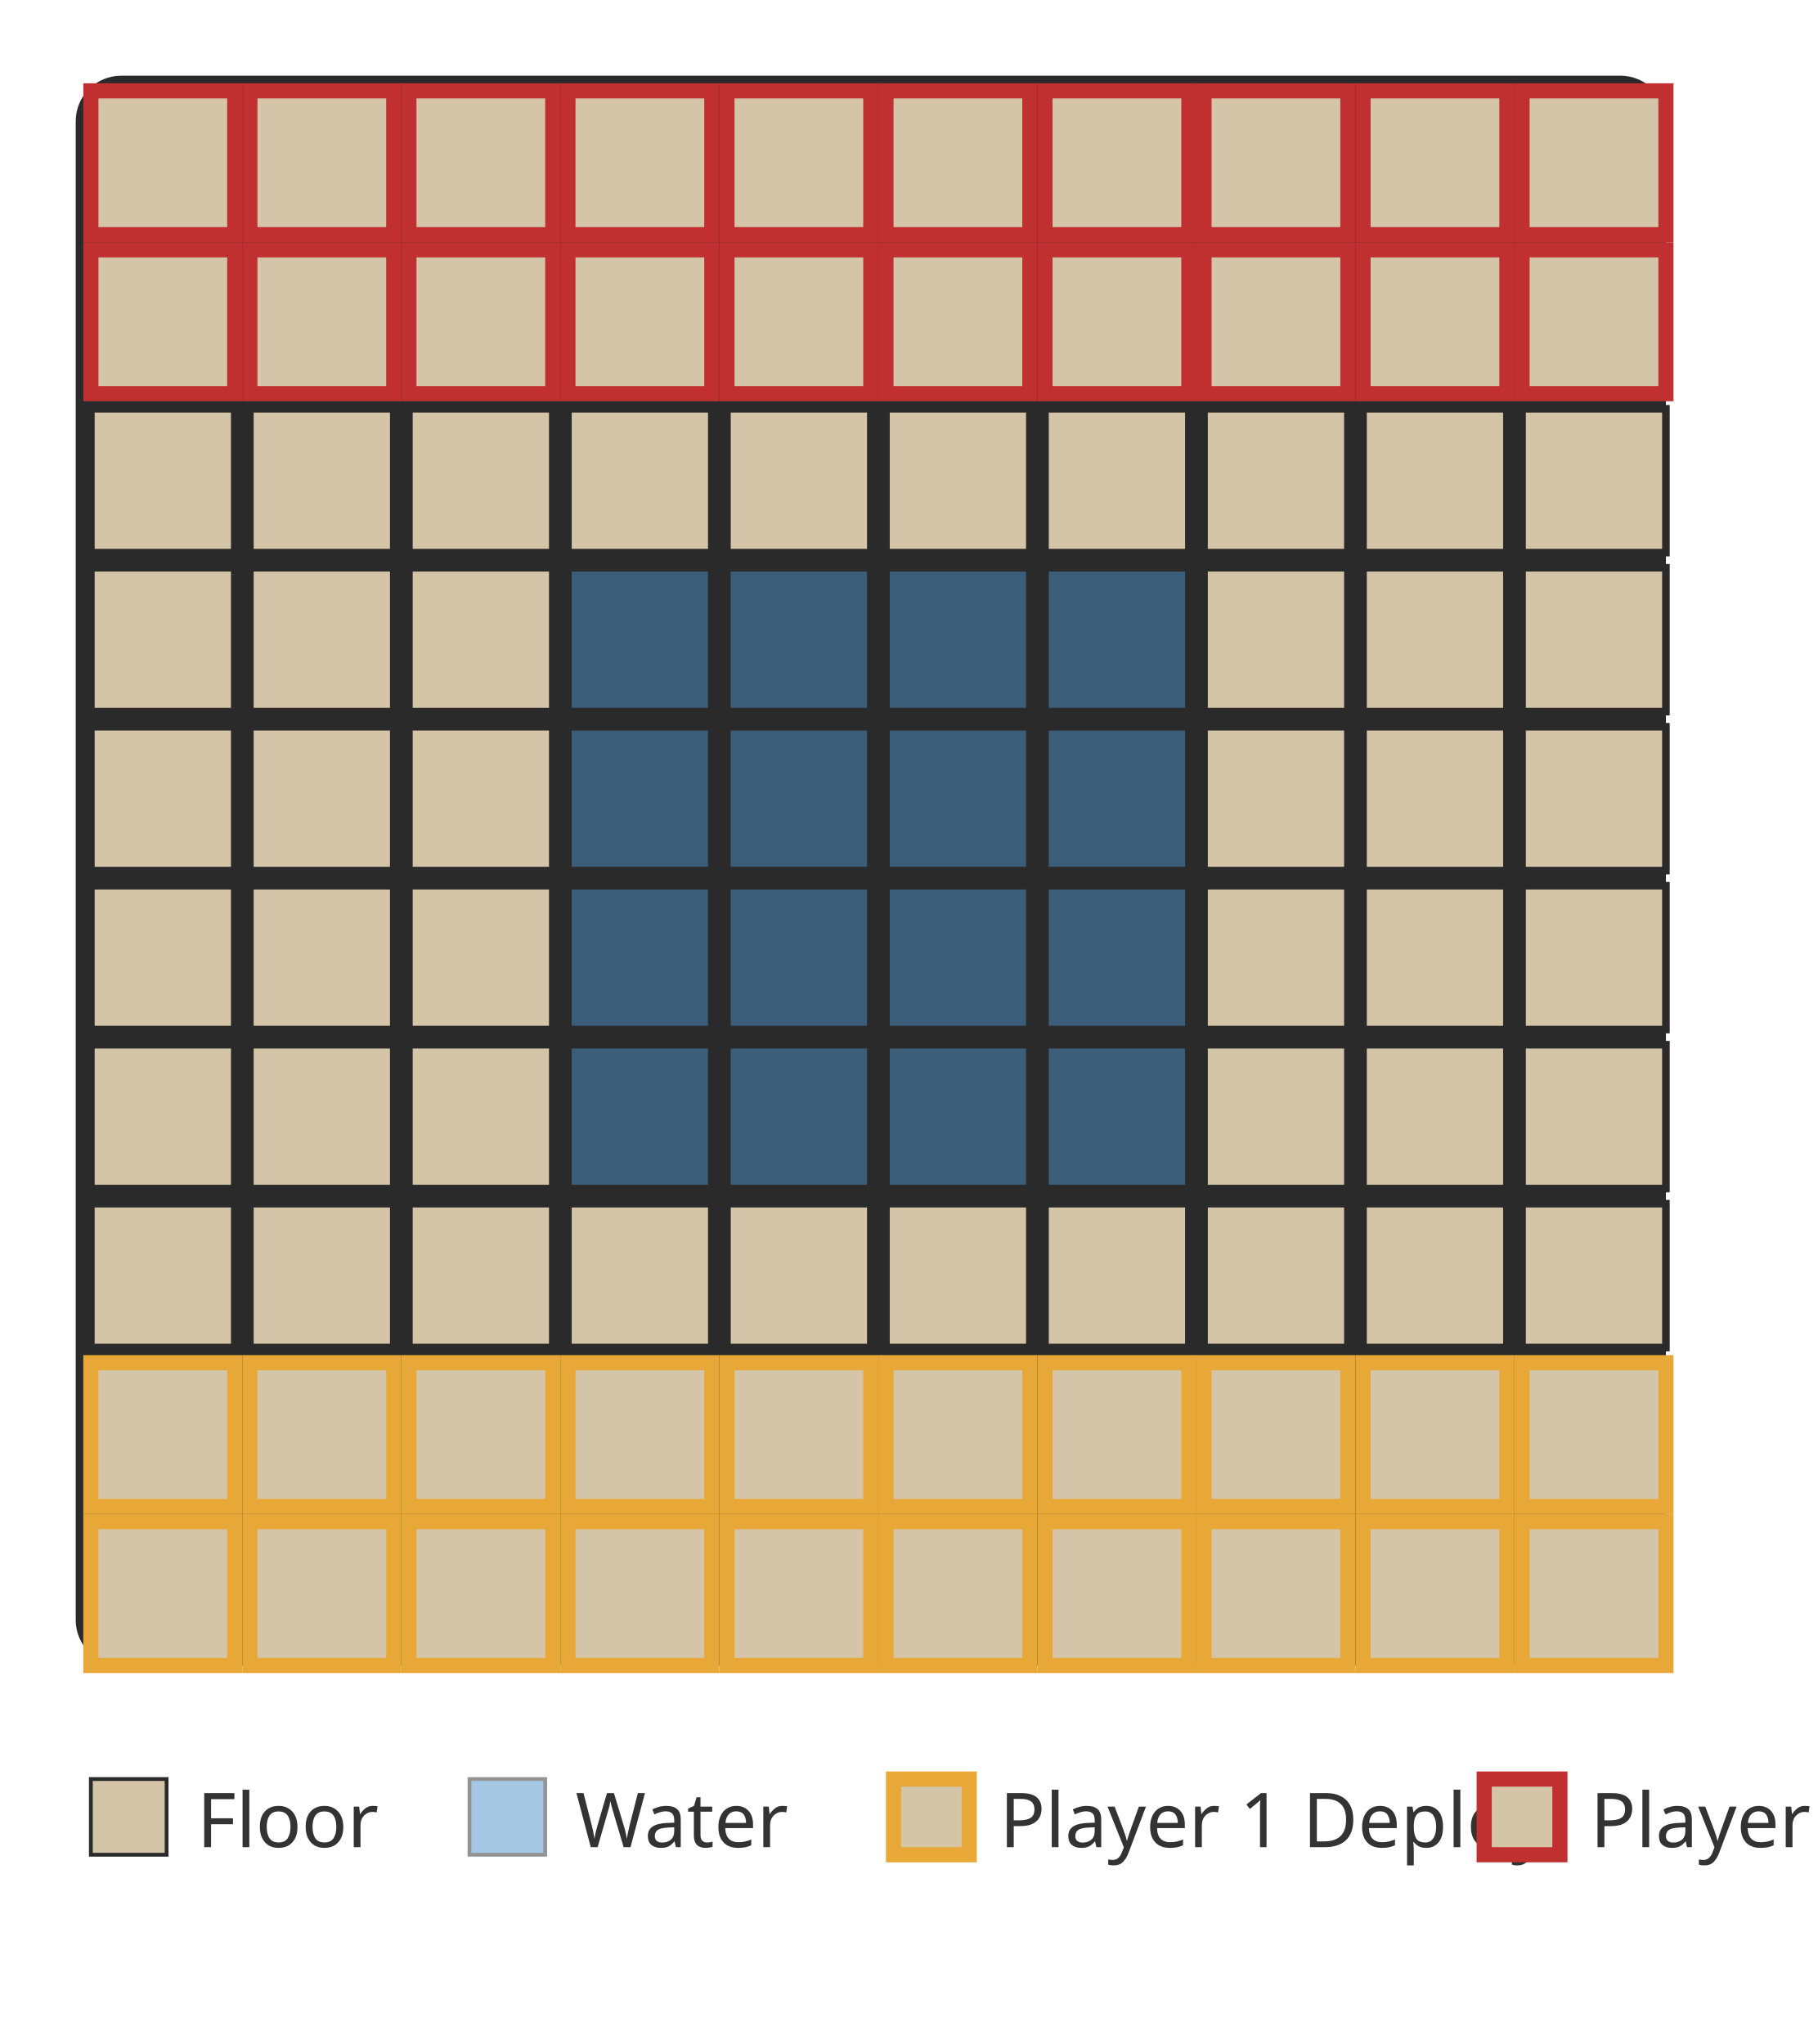
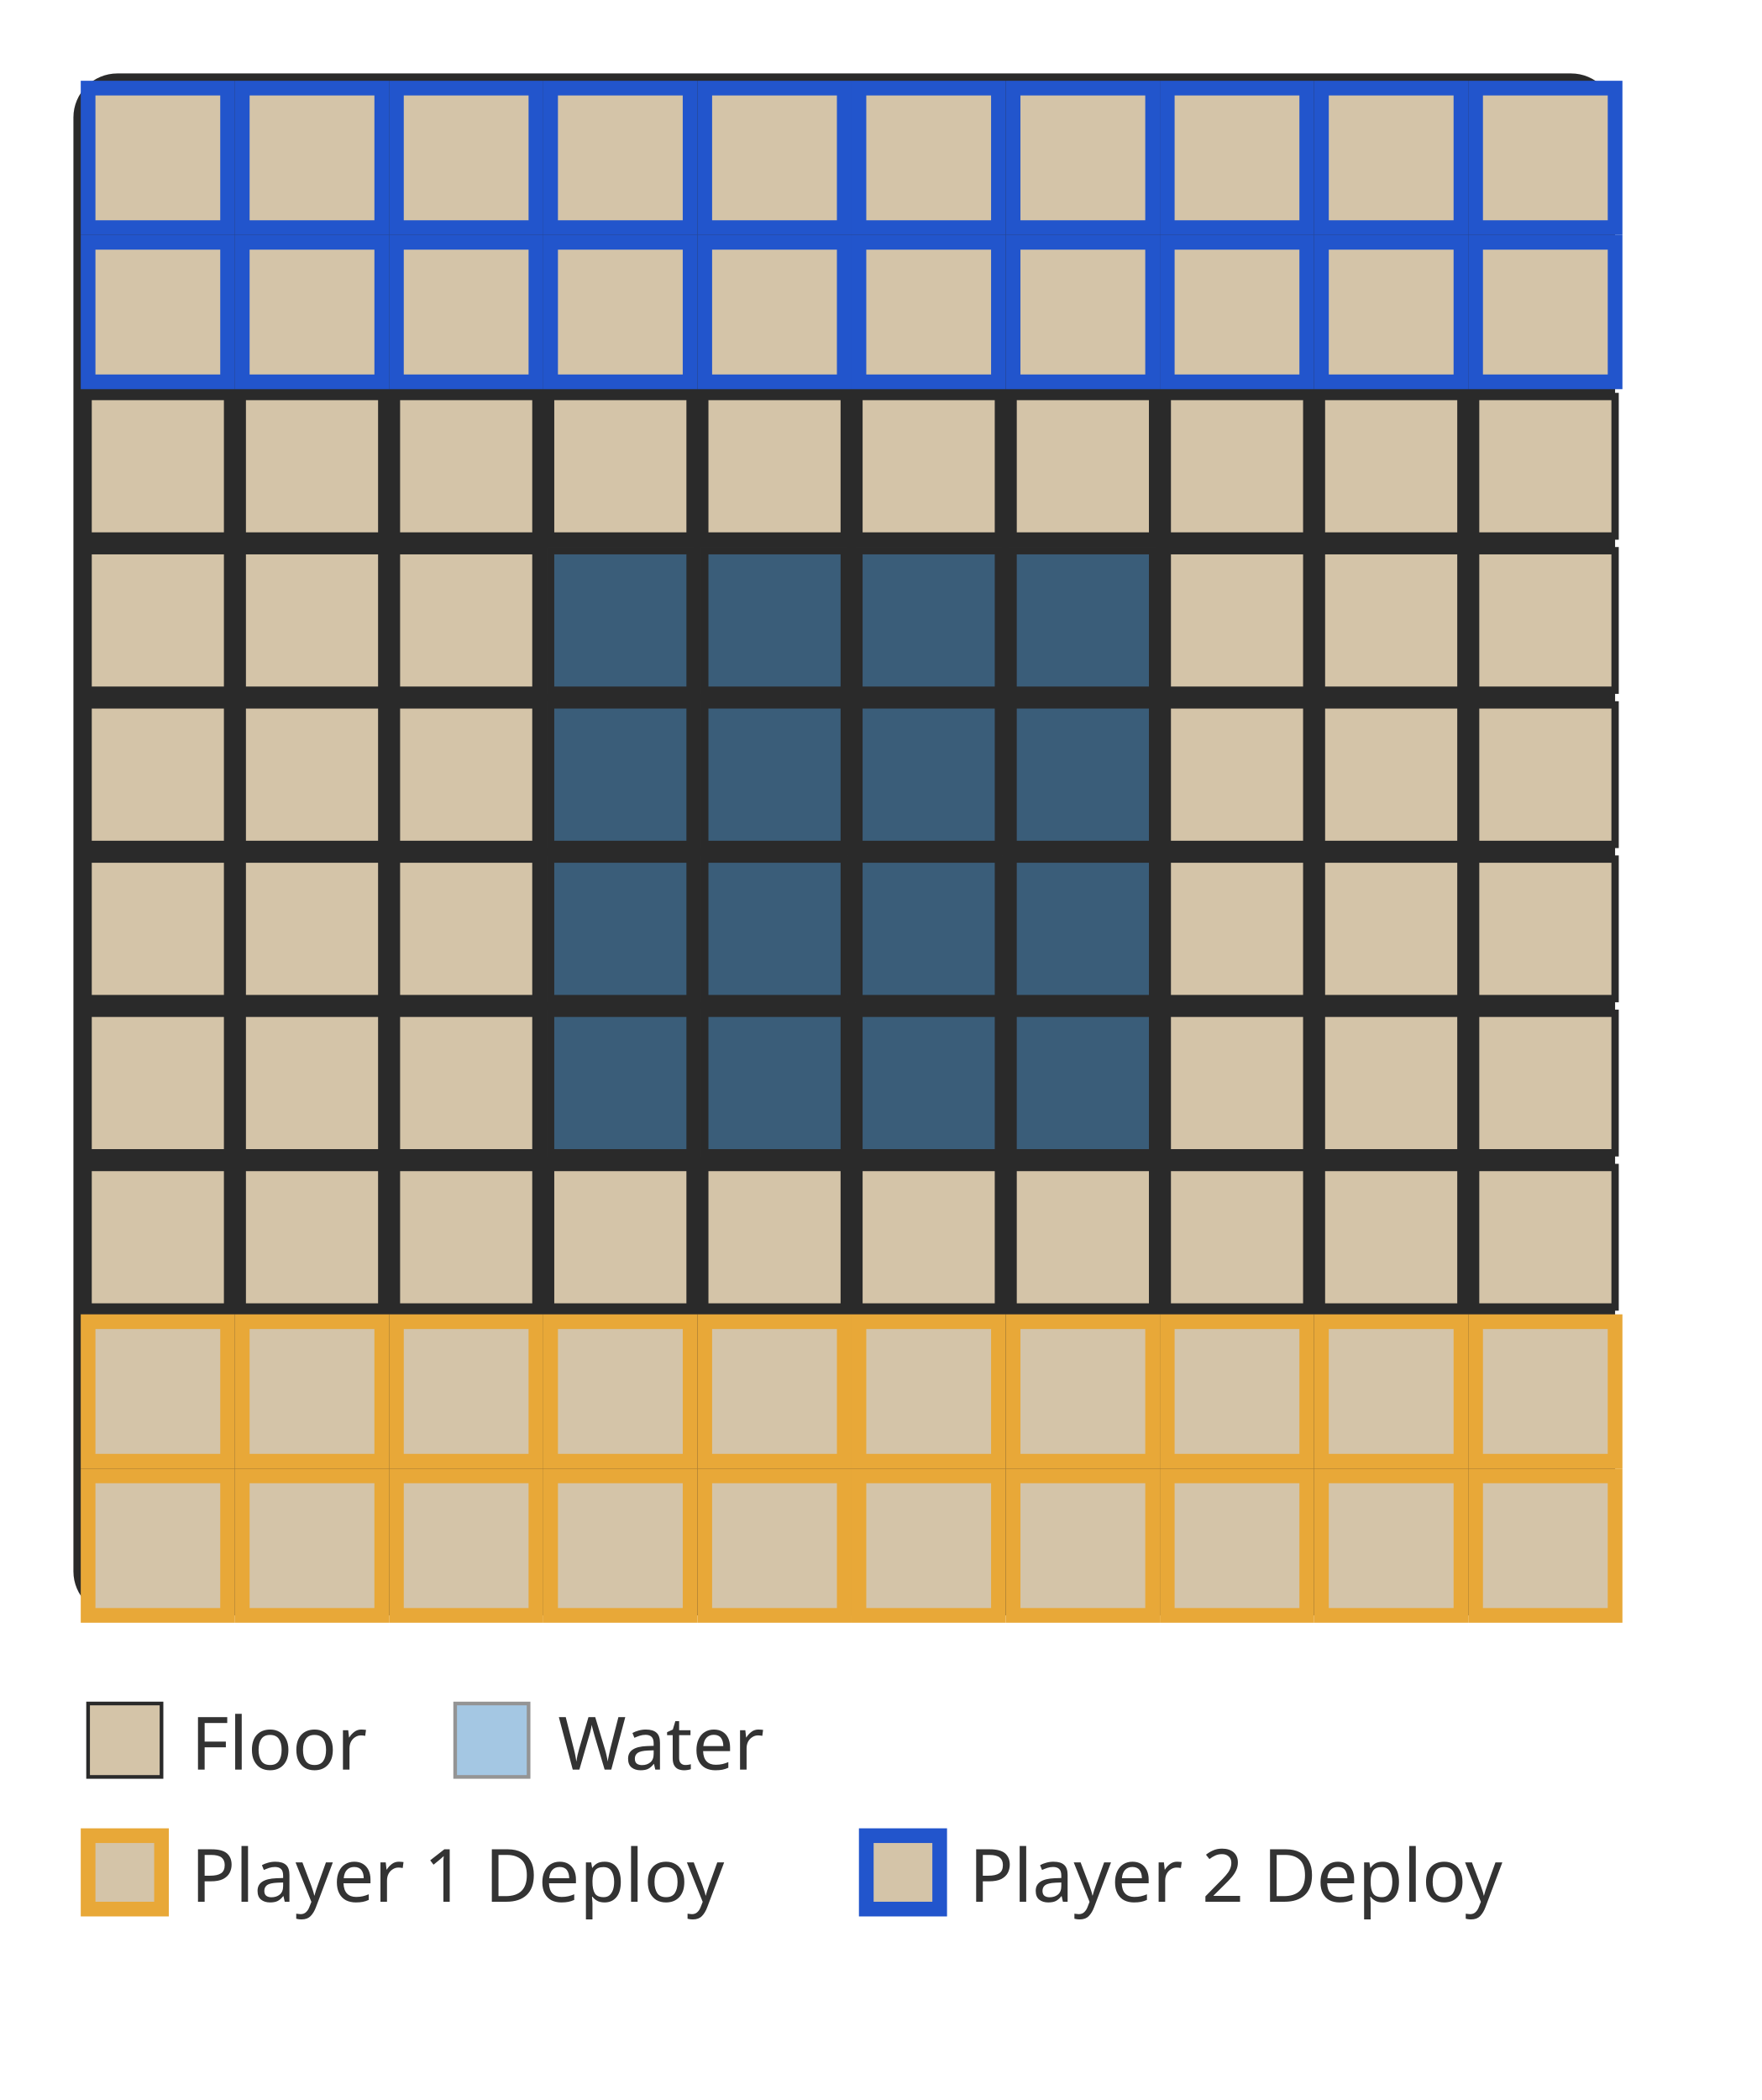
- <svg xmlns="http://www.w3.org/2000/svg" viewBox="0 0 240 270" width="240" height="270">
+ <svg xmlns="http://www.w3.org/2000/svg" viewBox="0 0 240 286" width="240" height="286">
  <defs>
    <style>
      .cell { stroke: #2a2a2a; stroke-width: 1; }
      .floor { fill: #d4c4a8; }
      .water { fill: #4a90c8; opacity: 0.5; }
      .spawn-a { stroke: #e8a838; stroke-width: 2; }
-       .spawn-b { stroke: #c03030; stroke-width: 2; }
+       .spawn-b { stroke: #2255cc; stroke-width: 2; }
      .legend-text { font-family: sans-serif; font-size: 10px; fill: #333; }
    </style>
  </defs>
  <rect x="10" y="10" width="210" height="210" rx="6" ry="6" fill="#2a2a2a" />
  <rect x="12" y="12" width="19" height="19" class="cell floor spawn-b" />
  <rect x="33" y="12" width="19" height="19" class="cell floor spawn-b" />
  <rect x="54" y="12" width="19" height="19" class="cell floor spawn-b" />
  <rect x="75" y="12" width="19" height="19" class="cell floor spawn-b" />
  <rect x="96" y="12" width="19" height="19" class="cell floor spawn-b" />
  <rect x="117" y="12" width="19" height="19" class="cell floor spawn-b" />
  <rect x="138" y="12" width="19" height="19" class="cell floor spawn-b" />
  <rect x="159" y="12" width="19" height="19" class="cell floor spawn-b" />
  <rect x="180" y="12" width="19" height="19" class="cell floor spawn-b" />
  <rect x="201" y="12" width="19" height="19" class="cell floor spawn-b" />
  <rect x="12" y="33" width="19" height="19" class="cell floor spawn-b" />
  <rect x="33" y="33" width="19" height="19" class="cell floor spawn-b" />
  <rect x="54" y="33" width="19" height="19" class="cell floor spawn-b" />
  <rect x="75" y="33" width="19" height="19" class="cell floor spawn-b" />
  <rect x="96" y="33" width="19" height="19" class="cell floor spawn-b" />
  <rect x="117" y="33" width="19" height="19" class="cell floor spawn-b" />
  <rect x="138" y="33" width="19" height="19" class="cell floor spawn-b" />
  <rect x="159" y="33" width="19" height="19" class="cell floor spawn-b" />
  <rect x="180" y="33" width="19" height="19" class="cell floor spawn-b" />
  <rect x="201" y="33" width="19" height="19" class="cell floor spawn-b" />
  <rect x="12" y="54" width="19" height="19" class="cell floor" />
  <rect x="33" y="54" width="19" height="19" class="cell floor" />
  <rect x="54" y="54" width="19" height="19" class="cell floor" />
  <rect x="75" y="54" width="19" height="19" class="cell floor" />
  <rect x="96" y="54" width="19" height="19" class="cell floor" />
  <rect x="117" y="54" width="19" height="19" class="cell floor" />
  <rect x="138" y="54" width="19" height="19" class="cell floor" />
  <rect x="159" y="54" width="19" height="19" class="cell floor" />
  <rect x="180" y="54" width="19" height="19" class="cell floor" />
  <rect x="201" y="54" width="19" height="19" class="cell floor" />
  <rect x="12" y="75" width="19" height="19" class="cell floor" />
  <rect x="33" y="75" width="19" height="19" class="cell floor" />
  <rect x="54" y="75" width="19" height="19" class="cell floor" />
  <rect x="75" y="75" width="19" height="19" class="cell water" />
  <rect x="96" y="75" width="19" height="19" class="cell water" />
  <rect x="117" y="75" width="19" height="19" class="cell water" />
  <rect x="138" y="75" width="19" height="19" class="cell water" />
  <rect x="159" y="75" width="19" height="19" class="cell floor" />
  <rect x="180" y="75" width="19" height="19" class="cell floor" />
  <rect x="201" y="75" width="19" height="19" class="cell floor" />
  <rect x="12" y="96" width="19" height="19" class="cell floor" />
  <rect x="33" y="96" width="19" height="19" class="cell floor" />
  <rect x="54" y="96" width="19" height="19" class="cell floor" />
  <rect x="75" y="96" width="19" height="19" class="cell water" />
  <rect x="96" y="96" width="19" height="19" class="cell water" />
  <rect x="117" y="96" width="19" height="19" class="cell water" />
  <rect x="138" y="96" width="19" height="19" class="cell water" />
  <rect x="159" y="96" width="19" height="19" class="cell floor" />
  <rect x="180" y="96" width="19" height="19" class="cell floor" />
  <rect x="201" y="96" width="19" height="19" class="cell floor" />
  <rect x="12" y="117" width="19" height="19" class="cell floor" />
  <rect x="33" y="117" width="19" height="19" class="cell floor" />
  <rect x="54" y="117" width="19" height="19" class="cell floor" />
  <rect x="75" y="117" width="19" height="19" class="cell water" />
  <rect x="96" y="117" width="19" height="19" class="cell water" />
  <rect x="117" y="117" width="19" height="19" class="cell water" />
  <rect x="138" y="117" width="19" height="19" class="cell water" />
  <rect x="159" y="117" width="19" height="19" class="cell floor" />
  <rect x="180" y="117" width="19" height="19" class="cell floor" />
  <rect x="201" y="117" width="19" height="19" class="cell floor" />
  <rect x="12" y="138" width="19" height="19" class="cell floor" />
  <rect x="33" y="138" width="19" height="19" class="cell floor" />
  <rect x="54" y="138" width="19" height="19" class="cell floor" />
  <rect x="75" y="138" width="19" height="19" class="cell water" />
  <rect x="96" y="138" width="19" height="19" class="cell water" />
  <rect x="117" y="138" width="19" height="19" class="cell water" />
  <rect x="138" y="138" width="19" height="19" class="cell water" />
  <rect x="159" y="138" width="19" height="19" class="cell floor" />
  <rect x="180" y="138" width="19" height="19" class="cell floor" />
  <rect x="201" y="138" width="19" height="19" class="cell floor" />
  <rect x="12" y="159" width="19" height="19" class="cell floor" />
  <rect x="33" y="159" width="19" height="19" class="cell floor" />
  <rect x="54" y="159" width="19" height="19" class="cell floor" />
  <rect x="75" y="159" width="19" height="19" class="cell floor" />
  <rect x="96" y="159" width="19" height="19" class="cell floor" />
  <rect x="117" y="159" width="19" height="19" class="cell floor" />
  <rect x="138" y="159" width="19" height="19" class="cell floor" />
  <rect x="159" y="159" width="19" height="19" class="cell floor" />
  <rect x="180" y="159" width="19" height="19" class="cell floor" />
  <rect x="201" y="159" width="19" height="19" class="cell floor" />
  <rect x="12" y="180" width="19" height="19" class="cell floor spawn-a" />
  <rect x="33" y="180" width="19" height="19" class="cell floor spawn-a" />
  <rect x="54" y="180" width="19" height="19" class="cell floor spawn-a" />
  <rect x="75" y="180" width="19" height="19" class="cell floor spawn-a" />
  <rect x="96" y="180" width="19" height="19" class="cell floor spawn-a" />
  <rect x="117" y="180" width="19" height="19" class="cell floor spawn-a" />
  <rect x="138" y="180" width="19" height="19" class="cell floor spawn-a" />
  <rect x="159" y="180" width="19" height="19" class="cell floor spawn-a" />
  <rect x="180" y="180" width="19" height="19" class="cell floor spawn-a" />
  <rect x="201" y="180" width="19" height="19" class="cell floor spawn-a" />
  <rect x="12" y="201" width="19" height="19" class="cell floor spawn-a" />
  <rect x="33" y="201" width="19" height="19" class="cell floor spawn-a" />
  <rect x="54" y="201" width="19" height="19" class="cell floor spawn-a" />
  <rect x="75" y="201" width="19" height="19" class="cell floor spawn-a" />
  <rect x="96" y="201" width="19" height="19" class="cell floor spawn-a" />
  <rect x="117" y="201" width="19" height="19" class="cell floor spawn-a" />
  <rect x="138" y="201" width="19" height="19" class="cell floor spawn-a" />
  <rect x="159" y="201" width="19" height="19" class="cell floor spawn-a" />
  <rect x="180" y="201" width="19" height="19" class="cell floor spawn-a" />
  <rect x="201" y="201" width="19" height="19" class="cell floor spawn-a" />
-   <rect x="12" y="235" width="10" height="10" fill="#d4c4a8" stroke="#2a2a2a" stroke-width="0.5" />
-   <text x="26" y="244" class="legend-text">Floor</text>
-   <rect x="62" y="235" width="10" height="10" fill="#4a90c8" opacity="0.5" stroke="#2a2a2a" stroke-width="0.5" />
-   <text x="76" y="244" class="legend-text">Water</text>
-   <rect x="118" y="235" width="10" height="10" fill="#d4c4a8" stroke="#e8a838" stroke-width="2" />
-   <text x="132" y="244" class="legend-text">Player 1 Deploy</text>
-   <rect x="196" y="235" width="10" height="10" fill="#d4c4a8" stroke="#c03030" stroke-width="2" />
-   <text x="210" y="244" class="legend-text">Player 2 Deploy</text>
+   <rect x="12" y="232" width="10" height="10" fill="#d4c4a8" stroke="#2a2a2a" stroke-width="0.5" />
+   <text x="26" y="241" class="legend-text">Floor</text>
+   <rect x="62" y="232" width="10" height="10" fill="#4a90c8" opacity="0.5" stroke="#2a2a2a" stroke-width="0.5" />
+   <text x="76" y="241" class="legend-text">Water</text>
+   <rect x="12" y="250" width="10" height="10" fill="#d4c4a8" stroke="#e8a838" stroke-width="2" />
+   <text x="26" y="259" class="legend-text">Player 1 Deploy</text>
+   <rect x="118" y="250" width="10" height="10" fill="#d4c4a8" stroke="#2255cc" stroke-width="2" />
+   <text x="132" y="259" class="legend-text">Player 2 Deploy</text>
</svg>
